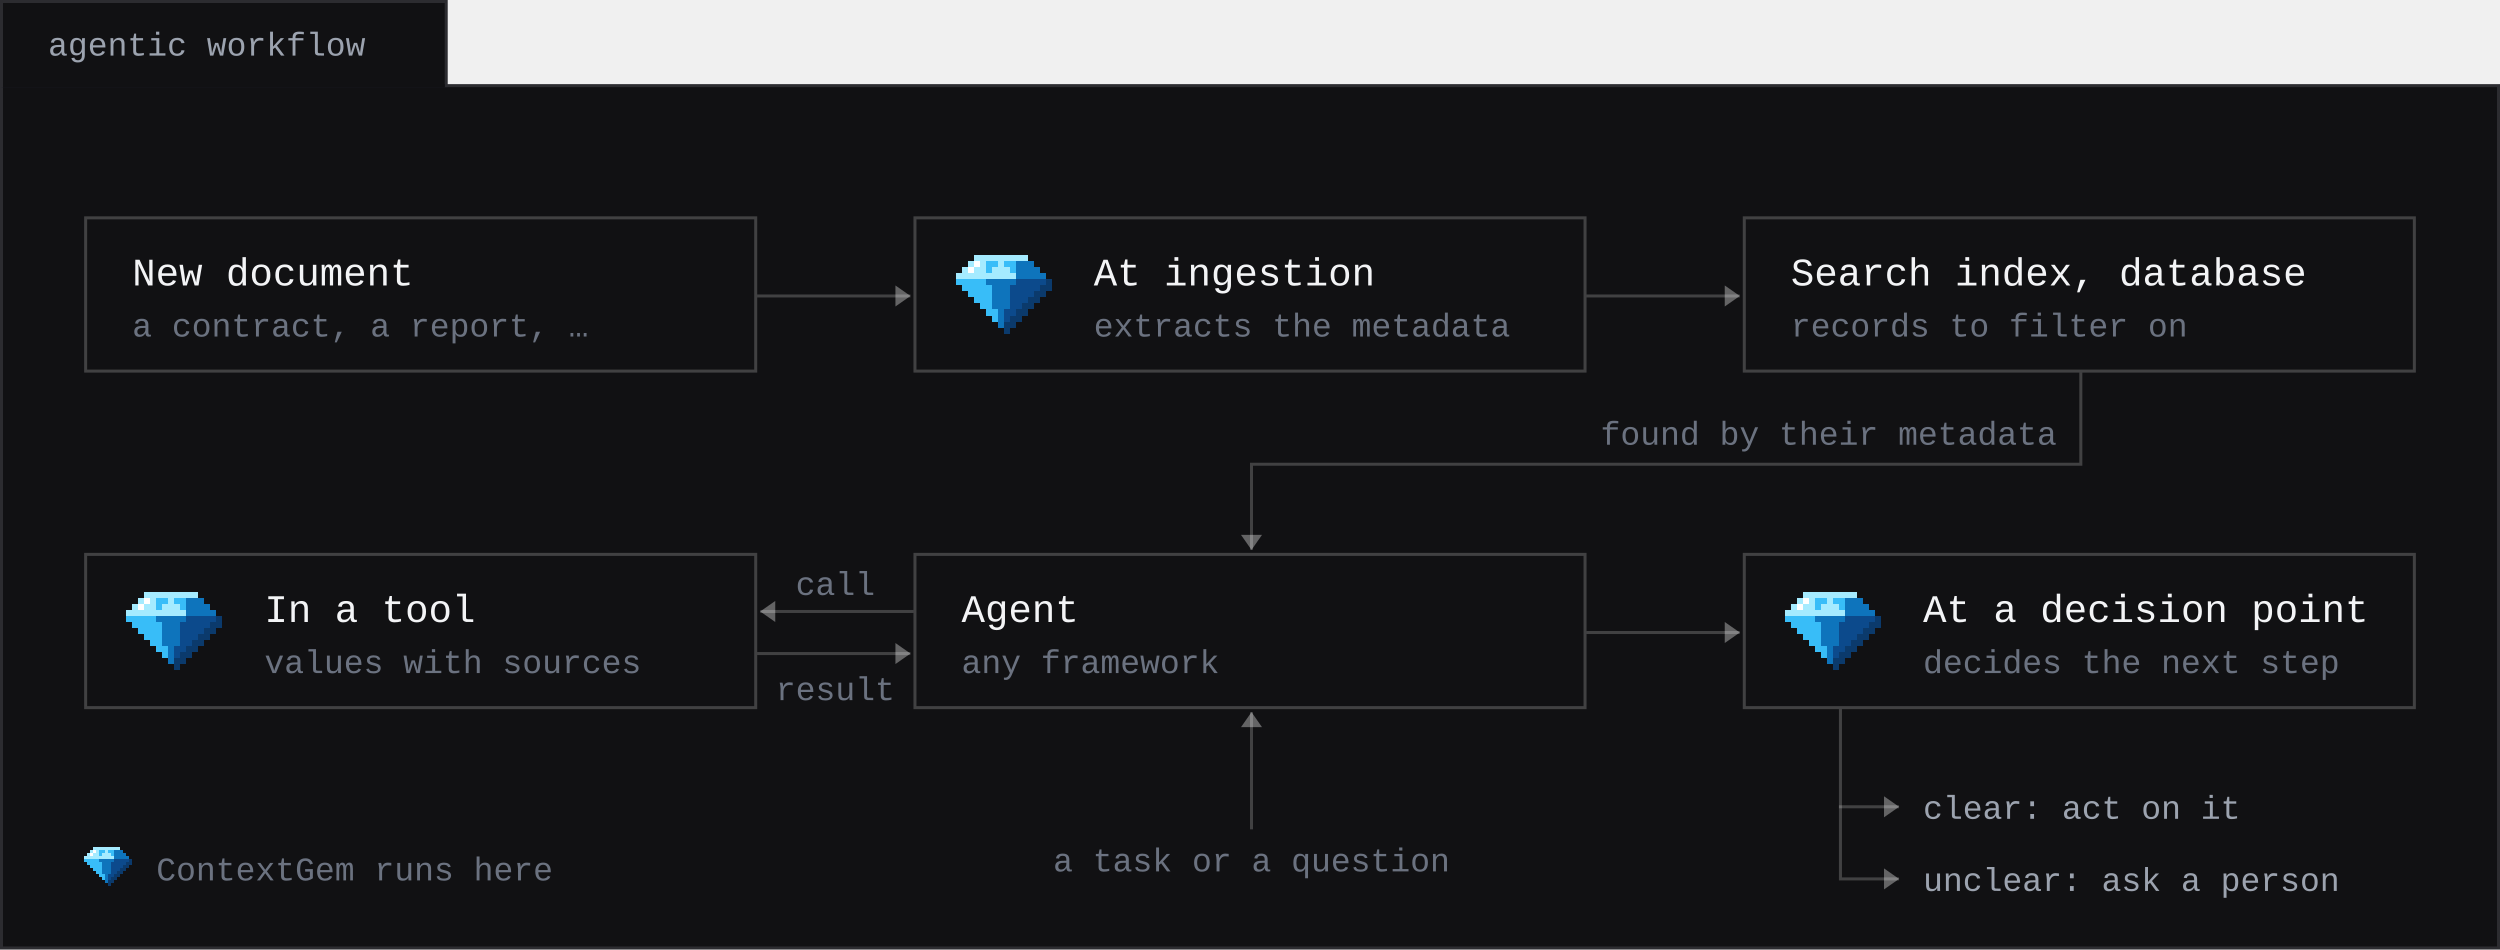
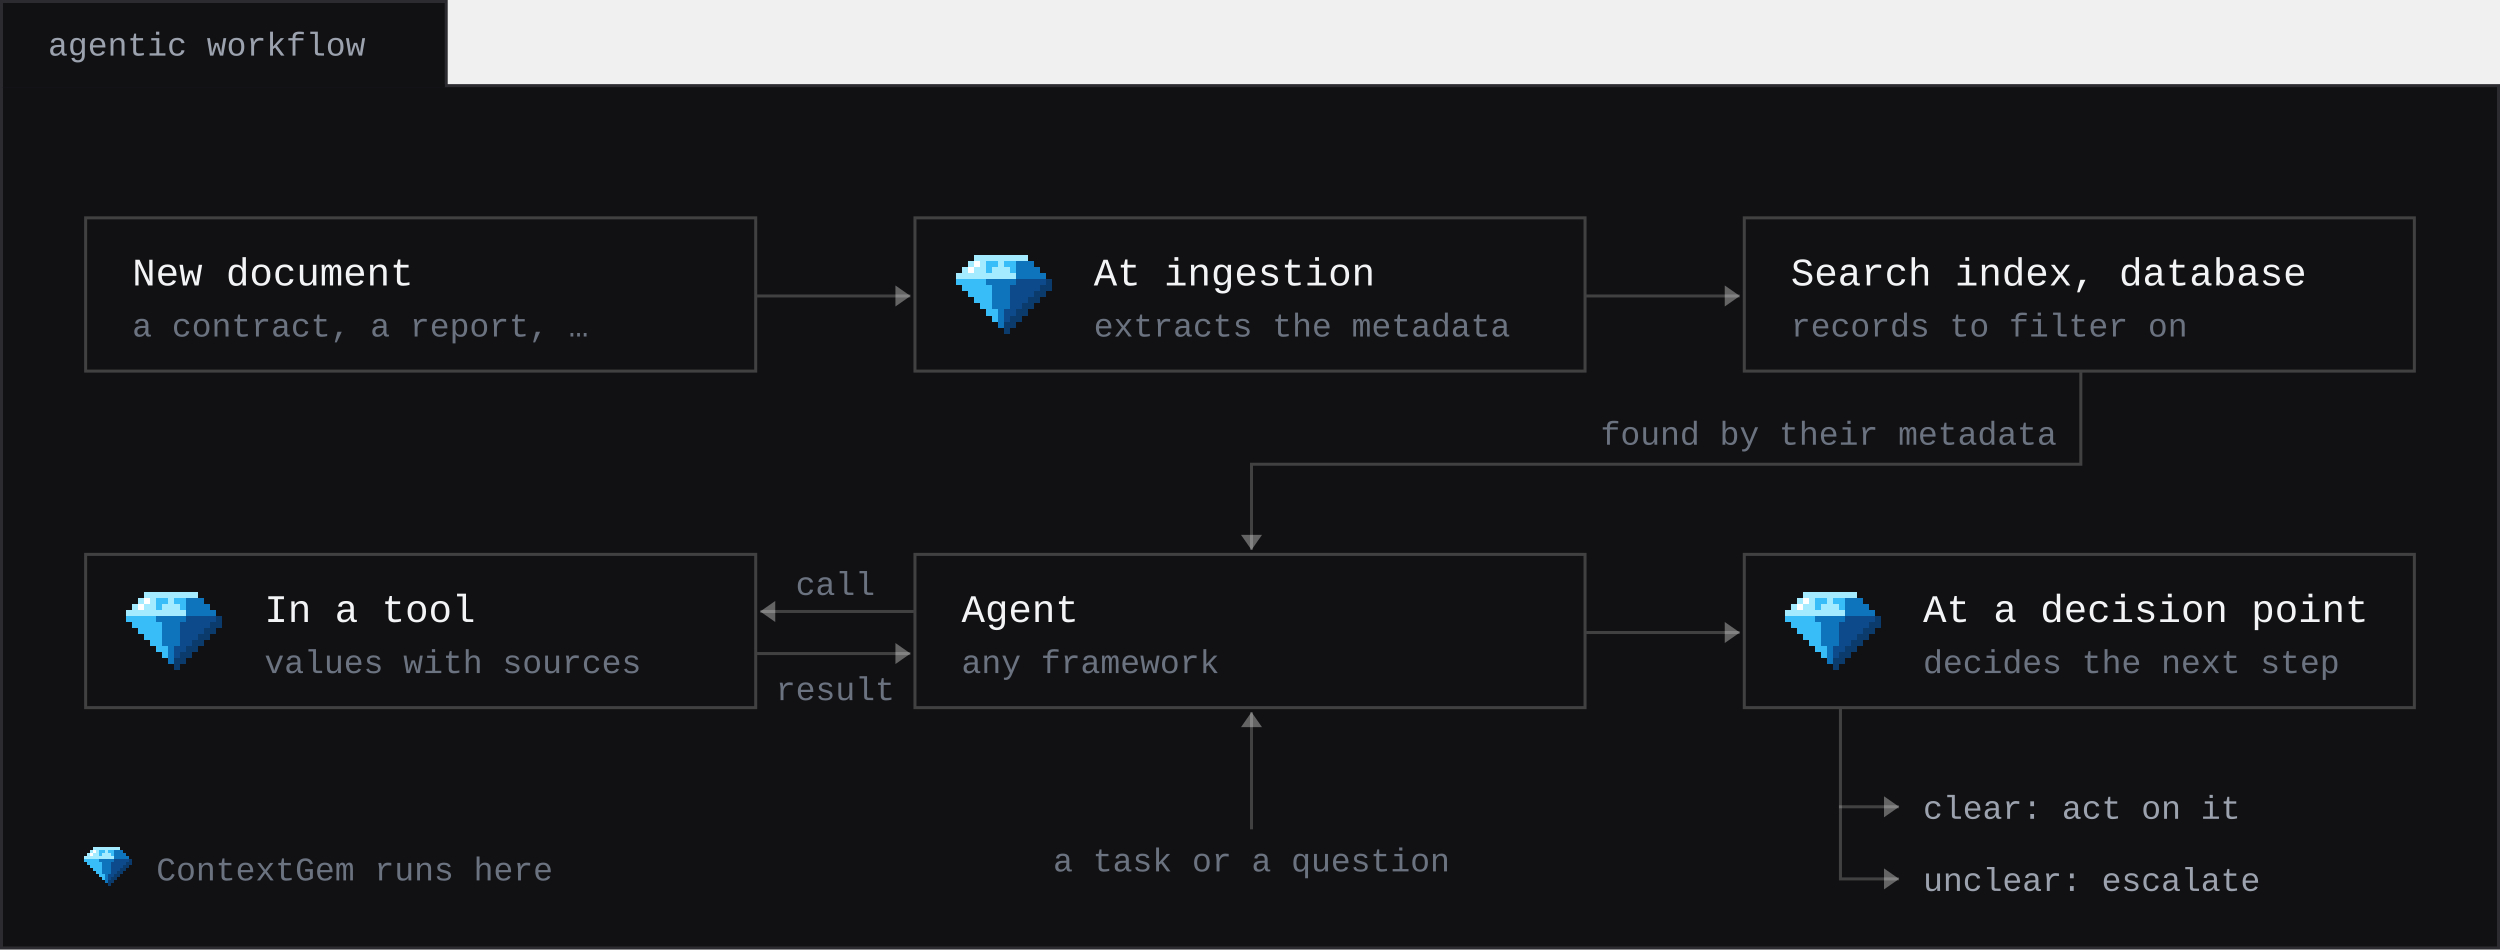
<svg xmlns="http://www.w3.org/2000/svg" viewBox="0 0 832 316" width="832" height="316" role="img" aria-labelledby="title desc" font-family="ui-monospace, SFMono-Regular, 'SF Mono', Menlo, Consolas, 'Liberation Mono', 'DejaVu Sans Mono', monospace" font-size="13">
  <style>
    .in { animation: show 0.35s ease-out backwards; }
    @keyframes show { from { opacity: 0; } }
    .grow { transform-box: fill-box; transform-origin: left center; animation: grow 0.7s cubic-bezier(0.2, 0.7, 0.2, 1) backwards; }
    @keyframes grow { from { transform: scaleX(0); } }
    .light { animation: light 0.4s ease-out backwards; }
    @keyframes light { from { fill: #6b7280; } }
    .trace { opacity: 0; stroke-dasharray: 1; animation: trace 0.7s ease-in-out; }
    @keyframes trace {
      0% { opacity: 1; stroke-dashoffset: 1; }
      60% { opacity: 1; stroke-dashoffset: 0; }
      100% { opacity: 0; stroke-dashoffset: 0; }
    }
    .lit { opacity: 0; animation: lit 0.8s ease-out; }
    @keyframes lit { 0%, 100% { opacity: 0; } 30% { opacity: 1; } }
    @media (prefers-reduced-motion: reduce) { * { animation: none !important; } }
  </style>
  <path d="M0.5 28.5H831.5V315.5H0.5Z" fill="#111113" stroke="#2c2c30" />
  <path d="M0.5 29V0.5H148.5V29" fill="#111113" stroke="#2c2c30" />
  <path d="M1 28.5H148" stroke="#111113" />
  <text x="16" y="18.5" font-size="11" fill="#9ca3af">agentic workflow</text>
  <path d="M28.5 72.5H251.5V123.5H28.5Z" fill="none" stroke="#ffffff" stroke-opacity="0.2" />
  <text x="44" y="95" fill="#f3f4f6">New document</text>
  <text x="44" y="112" font-size="11" fill="#6b7280">a contract, a report, …</text>
  <path d="M304.5 72.5H527.5V123.5H304.5Z" fill="none" stroke="#ffffff" stroke-opacity="0.2" />
  <g transform="translate(318 85) scale(2)" shape-rendering="crispEdges">
    <path fill="#0e74bc" d="M10 1h3v1h-3zM10 2h4v1h-4zM10 3h5v1h-5zM5 4h5v1h-5zM6 5h3v1h-3zM6 6h3v1h-3zM6 7h3v1h-3zM6 8h3v1h-3zM7 9h1v1h-1zM7 10h1v1h-1zM7 11h1v1h-1z" />
    <path fill="#a5ebff" d="M3 0h9v1h-9zM2 1h1v1h-1zM4 1h1v1h-1zM7 1h1v1h-1zM1 2h1v1h-1zM3 2h2v1h-2zM6 2h3v1h-3zM0 3h10v1h-10z" />
    <path fill="#38bdf8" d="M5 1h2v1h-2zM8 1h2v1h-2zM5 2h1v1h-1zM9 2h1v1h-1zM0 4h5v1h-5zM1 5h5v1h-5zM2 6h4v1h-4zM3 7h3v1h-3zM4 8h2v1h-2zM5 9h2v1h-2zM6 10h1v1h-1z" />
    <path fill="#0c4a8c" d="M10 4h5v1h-5zM9 5h5v1h-5zM9 6h4v1h-4zM9 7h3v1h-3zM9 8h2v1h-2zM8 9h2v1h-2zM8 10h1v1h-1z" />
    <path fill="#0b3a6c" d="M15 4h1v1h-1zM14 5h2v1h-2zM13 6h2v1h-2zM12 7h2v1h-2zM11 8h2v1h-2zM10 9h2v1h-2zM9 10h2v1h-2zM8 11h2v1h-2zM8 12h1v1h-1z" />
    <path fill="#ffffff" d="M3 1h1v1h-1zM2 2h1v1h-1z" />
  </g>
  <text x="364" y="95" fill="#f3f4f6">At ingestion</text>
  <text x="364" y="112" font-size="11" fill="#6b7280">extracts the metadata</text>
  <path d="M580.5 72.5H803.5V123.5H580.5Z" fill="none" stroke="#ffffff" stroke-opacity="0.2" />
  <text x="596" y="95" fill="#f3f4f6">Search index, database</text>
  <text x="596" y="112" font-size="11" fill="#6b7280">records to filter on</text>
  <path d="M28.5 184.5H251.5V235.5H28.5Z" fill="none" stroke="#ffffff" stroke-opacity="0.2" />
  <g transform="translate(42 197) scale(2)" shape-rendering="crispEdges">
    <path fill="#0e74bc" d="M10 1h3v1h-3zM10 2h4v1h-4zM10 3h5v1h-5zM5 4h5v1h-5zM6 5h3v1h-3zM6 6h3v1h-3zM6 7h3v1h-3zM6 8h3v1h-3zM7 9h1v1h-1zM7 10h1v1h-1zM7 11h1v1h-1z" />
    <path fill="#a5ebff" d="M3 0h9v1h-9zM2 1h1v1h-1zM4 1h1v1h-1zM7 1h1v1h-1zM1 2h1v1h-1zM3 2h2v1h-2zM6 2h3v1h-3zM0 3h10v1h-10z" />
    <path fill="#38bdf8" d="M5 1h2v1h-2zM8 1h2v1h-2zM5 2h1v1h-1zM9 2h1v1h-1zM0 4h5v1h-5zM1 5h5v1h-5zM2 6h4v1h-4zM3 7h3v1h-3zM4 8h2v1h-2zM5 9h2v1h-2zM6 10h1v1h-1z" />
    <path fill="#0c4a8c" d="M10 4h5v1h-5zM9 5h5v1h-5zM9 6h4v1h-4zM9 7h3v1h-3zM9 8h2v1h-2zM8 9h2v1h-2zM8 10h1v1h-1z" />
    <path fill="#0b3a6c" d="M15 4h1v1h-1zM14 5h2v1h-2zM13 6h2v1h-2zM12 7h2v1h-2zM11 8h2v1h-2zM10 9h2v1h-2zM9 10h2v1h-2zM8 11h2v1h-2zM8 12h1v1h-1z" />
    <path fill="#ffffff" d="M3 1h1v1h-1zM2 2h1v1h-1z" />
  </g>
  <text x="88" y="207" fill="#f3f4f6">In a tool</text>
  <text x="88" y="224" font-size="11" fill="#6b7280">values with sources</text>
  <path d="M304.5 184.5H527.5V235.5H304.5Z" fill="none" stroke="#ffffff" stroke-opacity="0.2" />
  <text x="320" y="207" fill="#f3f4f6">Agent</text>
  <text x="320" y="224" font-size="11" fill="#6b7280">any framework</text>
  <path d="M580.5 184.5H803.5V235.5H580.5Z" fill="none" stroke="#ffffff" stroke-opacity="0.2" />
  <g transform="translate(594 197) scale(2)" shape-rendering="crispEdges">
    <path fill="#0e74bc" d="M10 1h3v1h-3zM10 2h4v1h-4zM10 3h5v1h-5zM5 4h5v1h-5zM6 5h3v1h-3zM6 6h3v1h-3zM6 7h3v1h-3zM6 8h3v1h-3zM7 9h1v1h-1zM7 10h1v1h-1zM7 11h1v1h-1z" />
    <path fill="#a5ebff" d="M3 0h9v1h-9zM2 1h1v1h-1zM4 1h1v1h-1zM7 1h1v1h-1zM1 2h1v1h-1zM3 2h2v1h-2zM6 2h3v1h-3zM0 3h10v1h-10z" />
    <path fill="#38bdf8" d="M5 1h2v1h-2zM8 1h2v1h-2zM5 2h1v1h-1zM9 2h1v1h-1zM0 4h5v1h-5zM1 5h5v1h-5zM2 6h4v1h-4zM3 7h3v1h-3zM4 8h2v1h-2zM5 9h2v1h-2zM6 10h1v1h-1z" />
    <path fill="#0c4a8c" d="M10 4h5v1h-5zM9 5h5v1h-5zM9 6h4v1h-4zM9 7h3v1h-3zM9 8h2v1h-2zM8 9h2v1h-2zM8 10h1v1h-1z" />
    <path fill="#0b3a6c" d="M15 4h1v1h-1zM14 5h2v1h-2zM13 6h2v1h-2zM12 7h2v1h-2zM11 8h2v1h-2zM10 9h2v1h-2zM9 10h2v1h-2zM8 11h2v1h-2zM8 12h1v1h-1z" />
    <path fill="#ffffff" d="M3 1h1v1h-1zM2 2h1v1h-1z" />
  </g>
  <text x="640" y="207" fill="#f3f4f6">At a decision point</text>
  <text x="640" y="224" font-size="11" fill="#6b7280">decides the next step</text>
  <g fill="none" stroke="#ffffff" stroke-opacity="0.2">
    <path class="in" style="animation-delay: 0.60s" d="M252 98.5H303" />
    <path class="in" style="animation-delay: 1.15s" d="M528 98.5H579" />
    <path class="in" style="animation-delay: 1.70s" d="M692.5 124V154.5H416.5V183" />
    <path class="in" style="animation-delay: 2.30s" d="M416.5 276V237" />
    <path class="in" style="animation-delay: 2.80s" d="M304 203.5H253" />
    <path class="in" style="animation-delay: 3.30s" d="M252 217.5H303" />
    <path class="in" style="animation-delay: 3.80s" d="M528 210.5H579" />
    <path class="in" style="animation-delay: 4.30s" d="M612.5 236V268.5H632" />
    <path class="in" style="animation-delay: 4.45s" d="M612.5 268V292.5H632" />
  </g>
  <g class="in" style="animation-delay: 0.60s">
    <path d="M303 98.5L298 95.0V102.0Z" fill="#ffffff" fill-opacity="0.35" />
  </g>
  <g class="in" style="animation-delay: 1.15s">
    <path d="M579 98.5L574 95.0V102.0Z" fill="#ffffff" fill-opacity="0.35" />
  </g>
  <g class="in" style="animation-delay: 1.70s">
    <path d="M416.5 183L413.0 178H420.0Z" fill="#ffffff" fill-opacity="0.35" />
  </g>
  <g class="in" style="animation-delay: 2.30s">
    <path d="M416.5 237L413.0 242H420.0Z" fill="#ffffff" fill-opacity="0.35" />
  </g>
  <g class="in" style="animation-delay: 2.80s">
    <path d="M253 203.5L258 200.0V207.0Z" fill="#ffffff" fill-opacity="0.35" />
  </g>
  <g class="in" style="animation-delay: 3.30s">
    <path d="M303 217.5L298 214.0V221.0Z" fill="#ffffff" fill-opacity="0.35" />
  </g>
  <g class="in" style="animation-delay: 3.80s">
    <path d="M579 210.5L574 207.0V214.0Z" fill="#ffffff" fill-opacity="0.35" />
  </g>
  <g class="in" style="animation-delay: 4.30s">
    <path d="M632 268.5L627 265.0V272.0Z" fill="#ffffff" fill-opacity="0.35" />
  </g>
  <g class="in" style="animation-delay: 4.45s">
    <path d="M632 292.5L627 289.0V296.0Z" fill="#ffffff" fill-opacity="0.35" />
  </g>
  <g font-size="11" fill="#6b7280">
    <text class="in" style="animation-delay: 1.7s" x="684.5" y="148" text-anchor="end">found by their metadata</text>
    <text class="in" style="animation-delay: 2.8s" x="278" y="198.0" text-anchor="middle">call</text>
    <text class="in" style="animation-delay: 3.3s" x="278" y="233.0" text-anchor="middle">result</text>
    <text x="416.5" y="290" text-anchor="middle">a task or a question</text>
  </g>
  <g font-size="11">
    <text class="in" style="animation-delay: 4.3s" x="640" y="272.5" fill="#9ca3af">clear: act on it</text>
-     <text class="in" style="animation-delay: 4.45s" x="640" y="296.5" fill="#9ca3af">unclear: ask a person</text>
+     <text class="in" style="animation-delay: 4.45s" x="640" y="296.5" fill="#9ca3af">unclear: escalate</text>
  </g>
  <g transform="translate(28 282) scale(1)" shape-rendering="crispEdges">
    <path fill="#0e74bc" d="M10 1h3v1h-3zM10 2h4v1h-4zM10 3h5v1h-5zM5 4h5v1h-5zM6 5h3v1h-3zM6 6h3v1h-3zM6 7h3v1h-3zM6 8h3v1h-3zM7 9h1v1h-1zM7 10h1v1h-1zM7 11h1v1h-1z" />
    <path fill="#a5ebff" d="M3 0h9v1h-9zM2 1h1v1h-1zM4 1h1v1h-1zM7 1h1v1h-1zM1 2h1v1h-1zM3 2h2v1h-2zM6 2h3v1h-3zM0 3h10v1h-10z" />
    <path fill="#38bdf8" d="M5 1h2v1h-2zM8 1h2v1h-2zM5 2h1v1h-1zM9 2h1v1h-1zM0 4h5v1h-5zM1 5h5v1h-5zM2 6h4v1h-4zM3 7h3v1h-3zM4 8h2v1h-2zM5 9h2v1h-2zM6 10h1v1h-1z" />
    <path fill="#0c4a8c" d="M10 4h5v1h-5zM9 5h5v1h-5zM9 6h4v1h-4zM9 7h3v1h-3zM9 8h2v1h-2zM8 9h2v1h-2zM8 10h1v1h-1z" />
    <path fill="#0b3a6c" d="M15 4h1v1h-1zM14 5h2v1h-2zM13 6h2v1h-2zM12 7h2v1h-2zM11 8h2v1h-2zM10 9h2v1h-2zM9 10h2v1h-2zM8 11h2v1h-2zM8 12h1v1h-1z" />
    <path fill="#ffffff" d="M3 1h1v1h-1zM2 2h1v1h-1z" />
  </g>
  <text x="52" y="293" font-size="11" fill="#6b7280">ContextGem runs here</text>
  <g fill="none" stroke="#38bdf8" stroke-width="1.5">
    <path class="trace" pathLength="1" style="animation-delay: 0.30s" d="M252 98.5H303" />
    <path class="trace" pathLength="1" style="animation-delay: 0.85s" d="M528 98.5H579" />
    <path class="trace" pathLength="1" style="animation-delay: 1.40s" d="M692.5 124V154.5H416.5V183" />
    <path class="trace" pathLength="1" style="animation-delay: 2.00s" d="M416.5 276V237" />
    <path class="trace" pathLength="1" style="animation-delay: 2.50s" d="M304 203.5H253" />
    <path class="trace" pathLength="1" style="animation-delay: 3.00s" d="M252 217.5H303" />
    <path class="trace" pathLength="1" style="animation-delay: 3.50s" d="M528 210.5H579" />
    <path class="trace" pathLength="1" style="animation-delay: 4.00s" d="M612.5 236V268.5H632" />
    <path class="trace" pathLength="1" style="animation-delay: 4.15s" d="M612.5 268V292.5H632" />
    <path class="lit" style="animation-delay: 0.65s" stroke-width="1" d="M304.5 72.5H527.5V123.5H304.5Z" />
    <path class="lit" style="animation-delay: 2.85s" stroke-width="1" d="M28.5 184.5H251.5V235.5H28.5Z" />
    <path class="lit" style="animation-delay: 3.85s" stroke-width="1" d="M580.5 184.5H803.5V235.5H580.5Z" />
  </g>
</svg>
